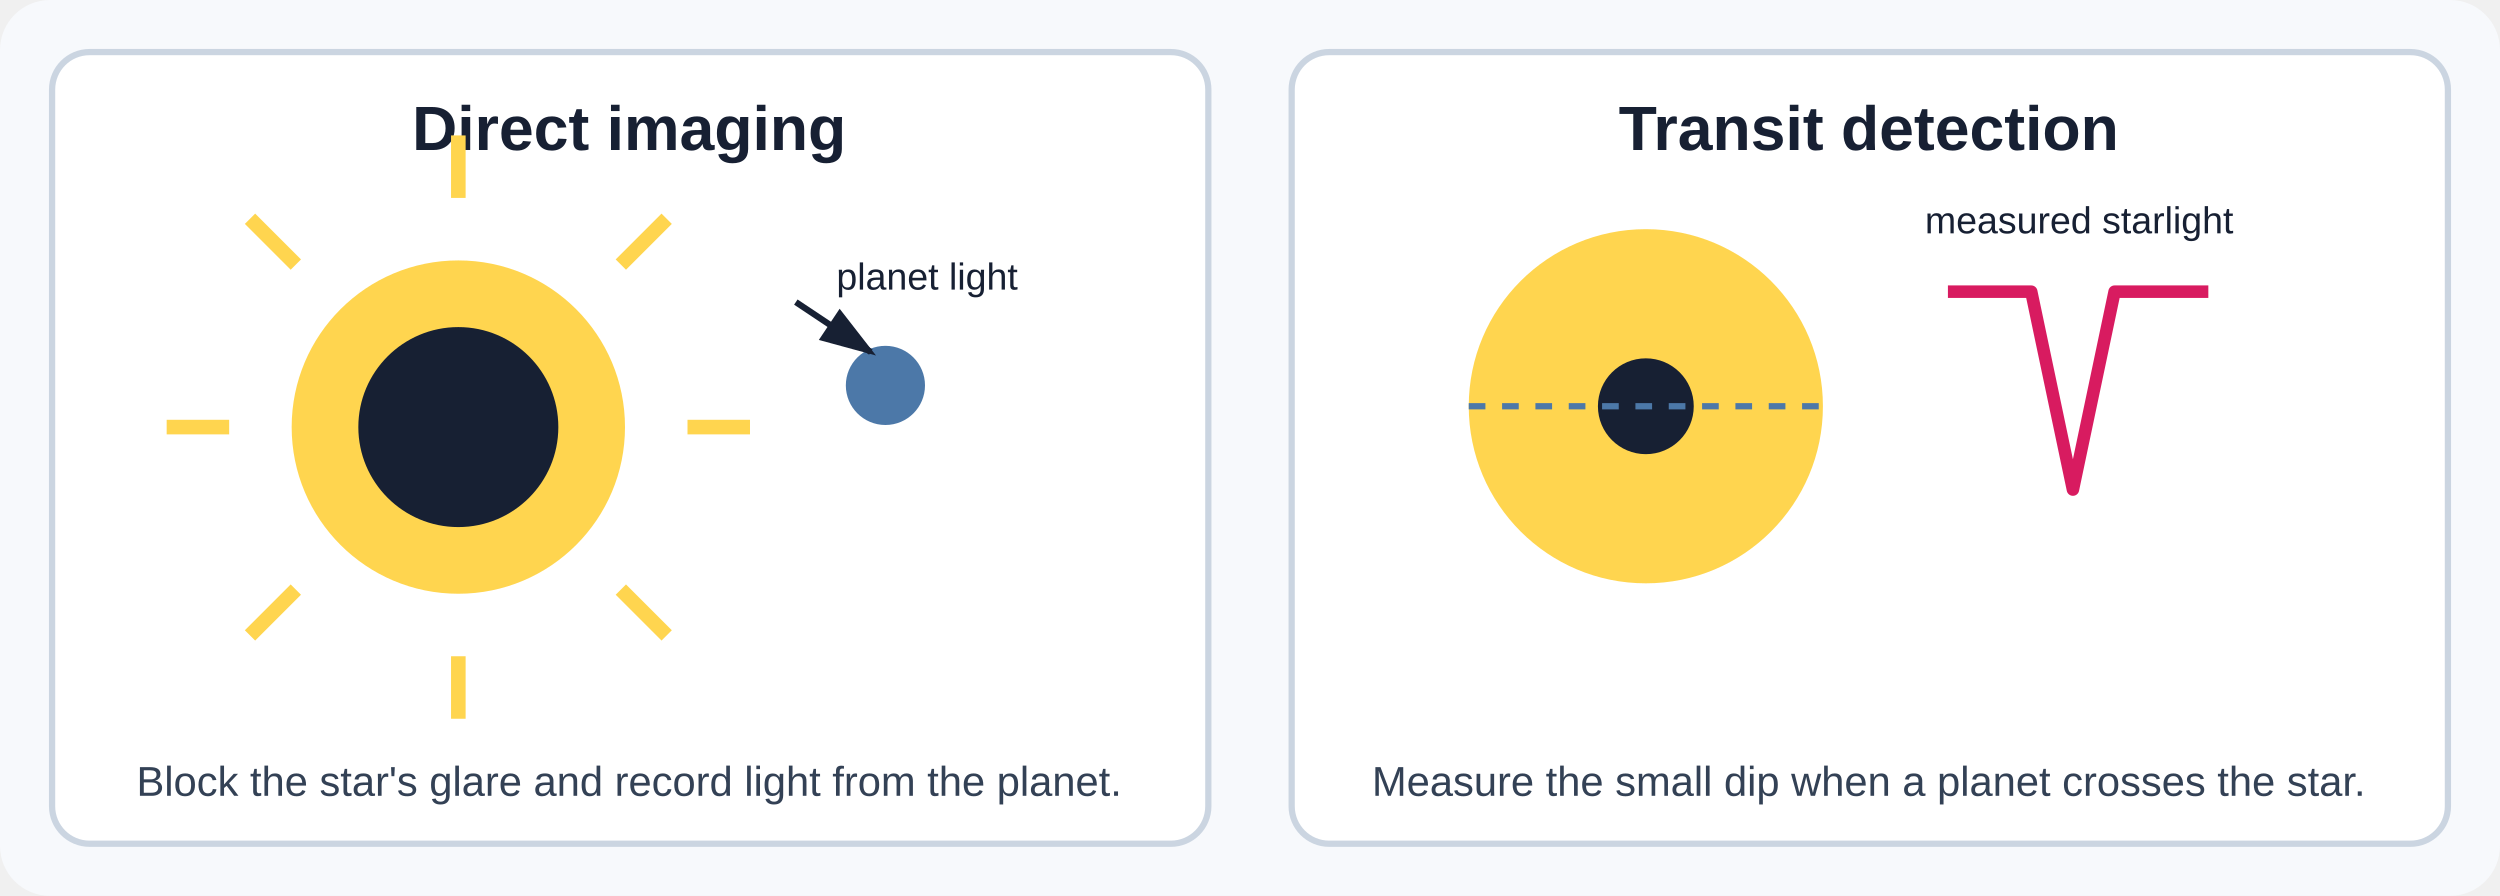
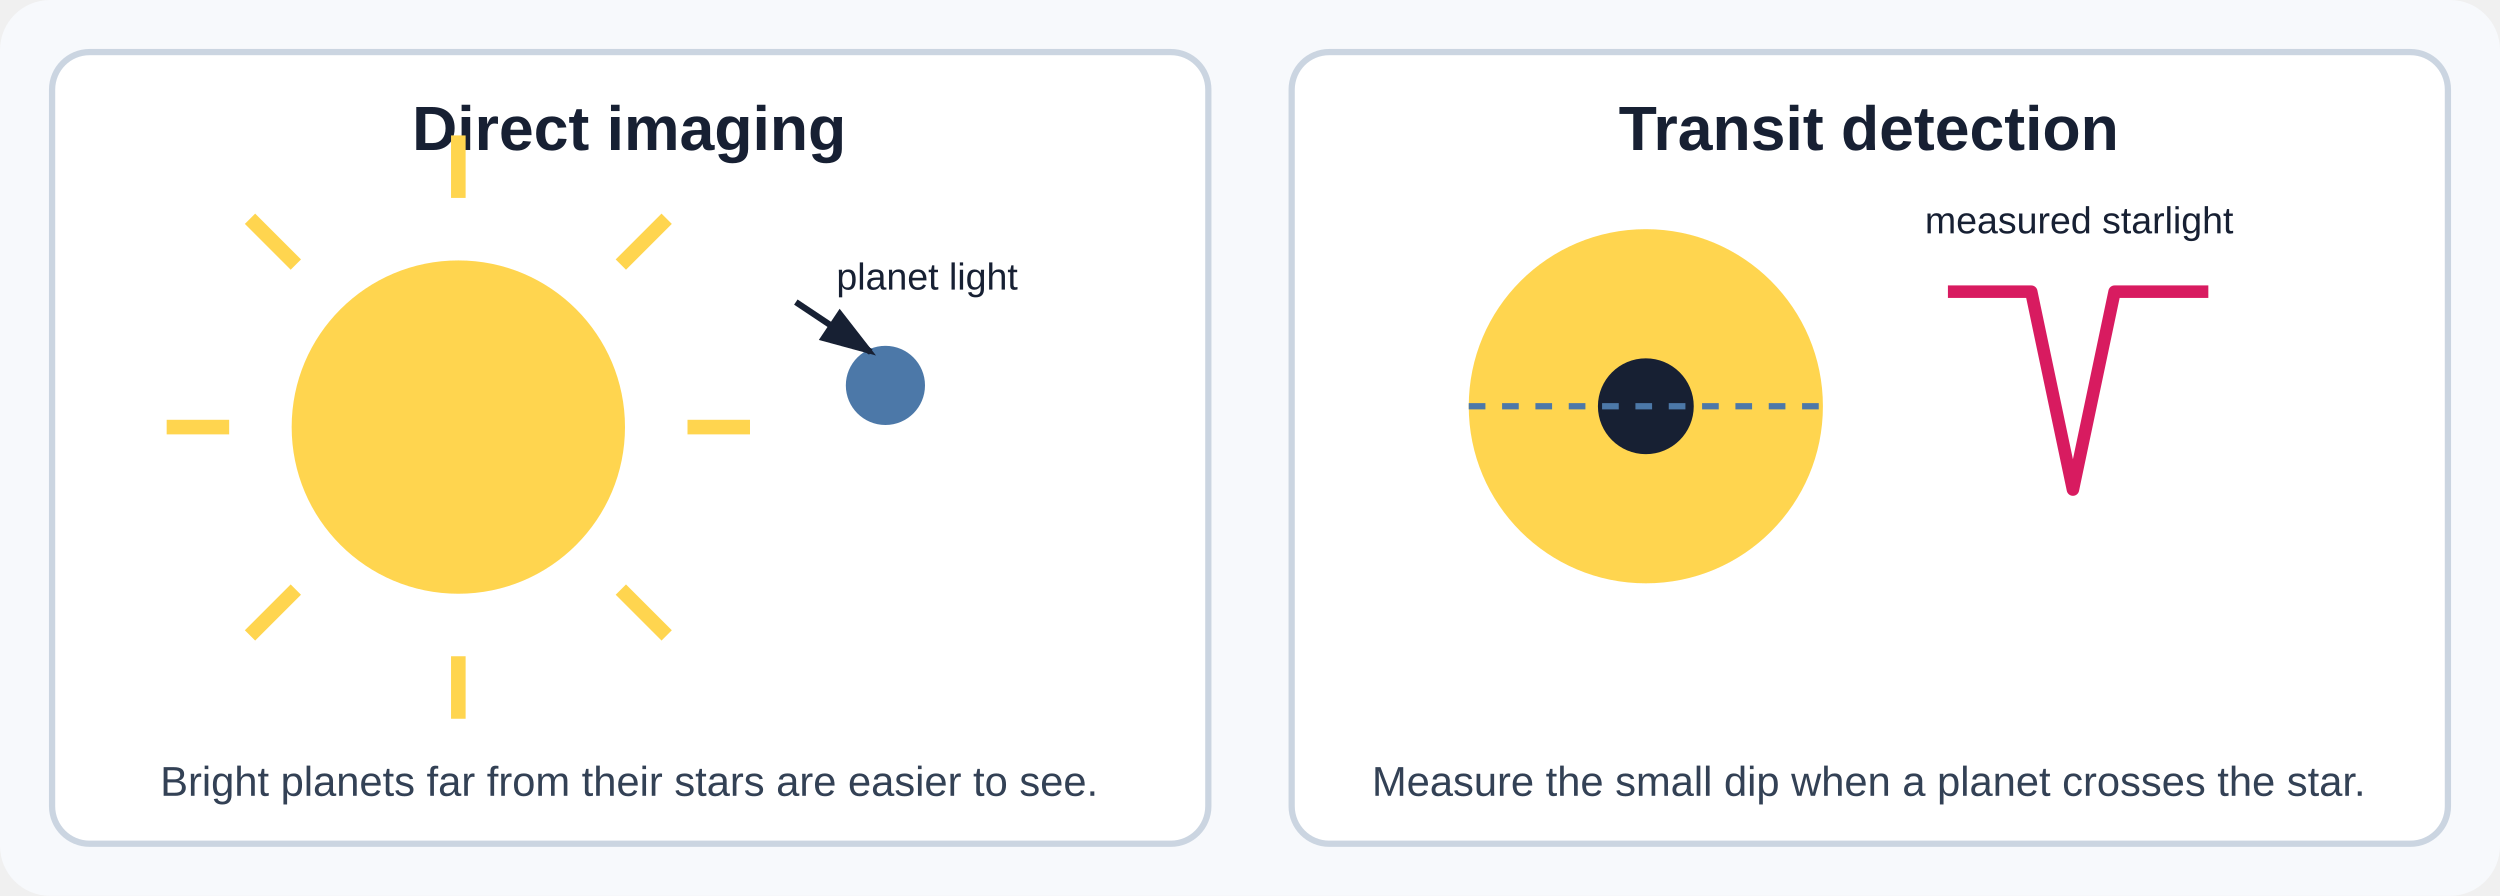
<svg xmlns="http://www.w3.org/2000/svg" width="1200" height="430" viewBox="0 0 1200 430" role="img" aria-labelledby="title description">
-   <description id="description">Direct imaging blocks a bright star so a nearby planet can be recorded. Transit detection measures a small dip in starlight as a planet passes in front of its star.</description>
+   <description id="description">Direct imaging is easiest for bright planets that appear far from their stars. Transit detection measures a small dip in starlight as a planet passes in front of its star.</description>
  <rect width="1200" height="430" rx="24" fill="#F7F9FC" />
  <rect x="25" y="25" width="555" height="380" rx="18" fill="#FFFFFF" stroke="#CBD5E1" stroke-width="3" />
  <rect x="620" y="25" width="555" height="380" rx="18" fill="#FFFFFF" stroke="#CBD5E1" stroke-width="3" />
  <text x="302" y="72" text-anchor="middle" font-family="Arial, sans-serif" font-size="30" font-weight="700" fill="#172033">Direct imaging</text>
  <circle cx="220" cy="205" r="80" fill="#FFD54F" />
  <g stroke="#FFD54F" stroke-width="7">
    <line x1="220" y1="95" x2="220" y2="65" />
    <line x1="220" y1="315" x2="220" y2="345" />
    <line x1="110" y1="205" x2="80" y2="205" />
    <line x1="330" y1="205" x2="360" y2="205" />
    <line x1="142" y1="127" x2="120" y2="105" />
    <line x1="298" y1="283" x2="320" y2="305" />
    <line x1="142" y1="283" x2="120" y2="305" />
    <line x1="298" y1="127" x2="320" y2="105" />
  </g>
-   <circle cx="220" cy="205" r="48" fill="#172033" />
  <circle cx="425" cy="185" r="19" fill="#4C78A8" />
  <path d="M382 145 L418 169" stroke="#172033" stroke-width="3" marker-end="url(#arrow)" />
  <text x="445" y="139" text-anchor="middle" font-family="Arial, sans-serif" font-size="18" fill="#172033">planet light</text>
-   <text x="302" y="382" text-anchor="middle" font-family="Arial, sans-serif" font-size="20" fill="#334155">Block the star's glare and record light from the planet.</text>
+   <text x="302" y="382" text-anchor="middle" font-family="Arial, sans-serif" font-size="20" fill="#334155">Bright planets far from their stars are easier to see.</text>
  <text x="897" y="72" text-anchor="middle" font-family="Arial, sans-serif" font-size="30" font-weight="700" fill="#172033">Transit detection</text>
  <circle cx="790" cy="195" r="85" fill="#FFD54F" />
  <circle cx="790" cy="195" r="23" fill="#172033" />
  <path d="M705 195 H875" stroke="#4C78A8" stroke-width="3" stroke-dasharray="8 8" />
  <path d="M935 140 L975 140 L995 235 L1015 140 L1060 140" fill="none" stroke="#D81B60" stroke-width="6" stroke-linejoin="round" />
  <text x="998" y="112" text-anchor="middle" font-family="Arial, sans-serif" font-size="18" fill="#172033">measured starlight</text>
  <text x="897" y="382" text-anchor="middle" font-family="Arial, sans-serif" font-size="20" fill="#334155">Measure the small dip when a planet crosses the star.</text>
  <defs>
    <marker id="arrow" markerWidth="10" markerHeight="10" refX="8" refY="3" orient="auto">
      <path d="M0,0 L0,6 L9,3 z" fill="#172033" />
    </marker>
  </defs>
</svg>
